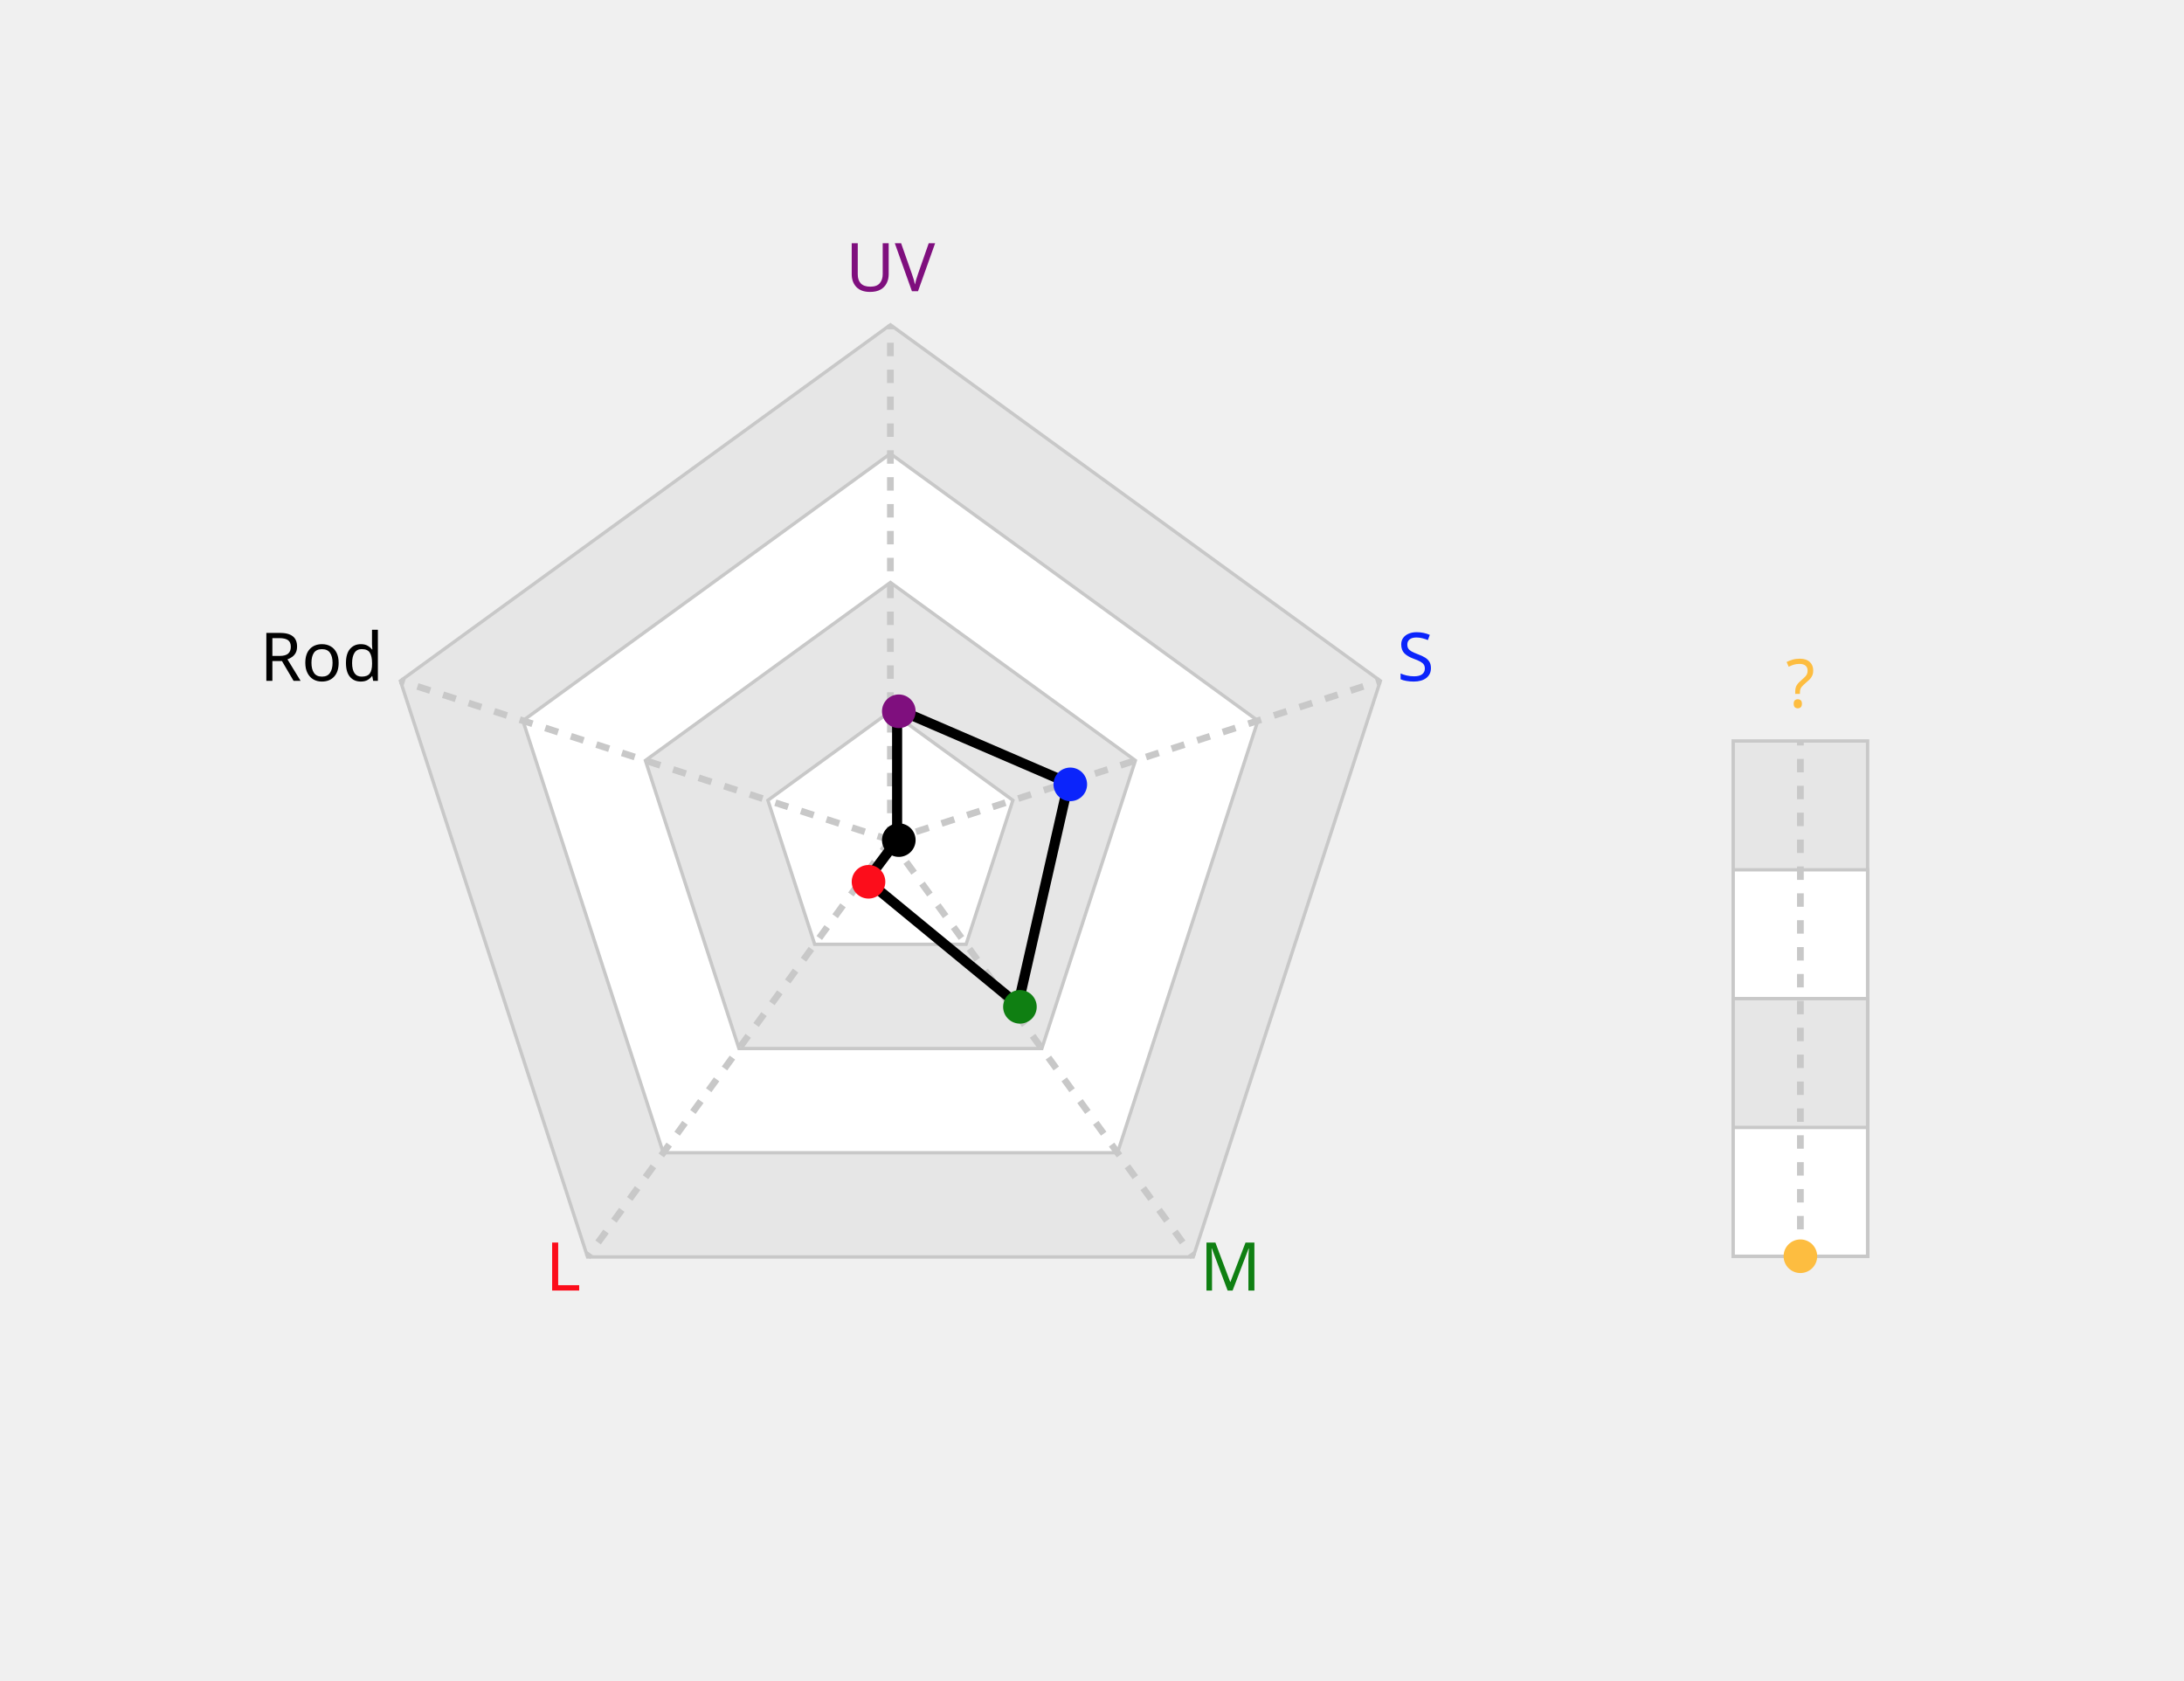
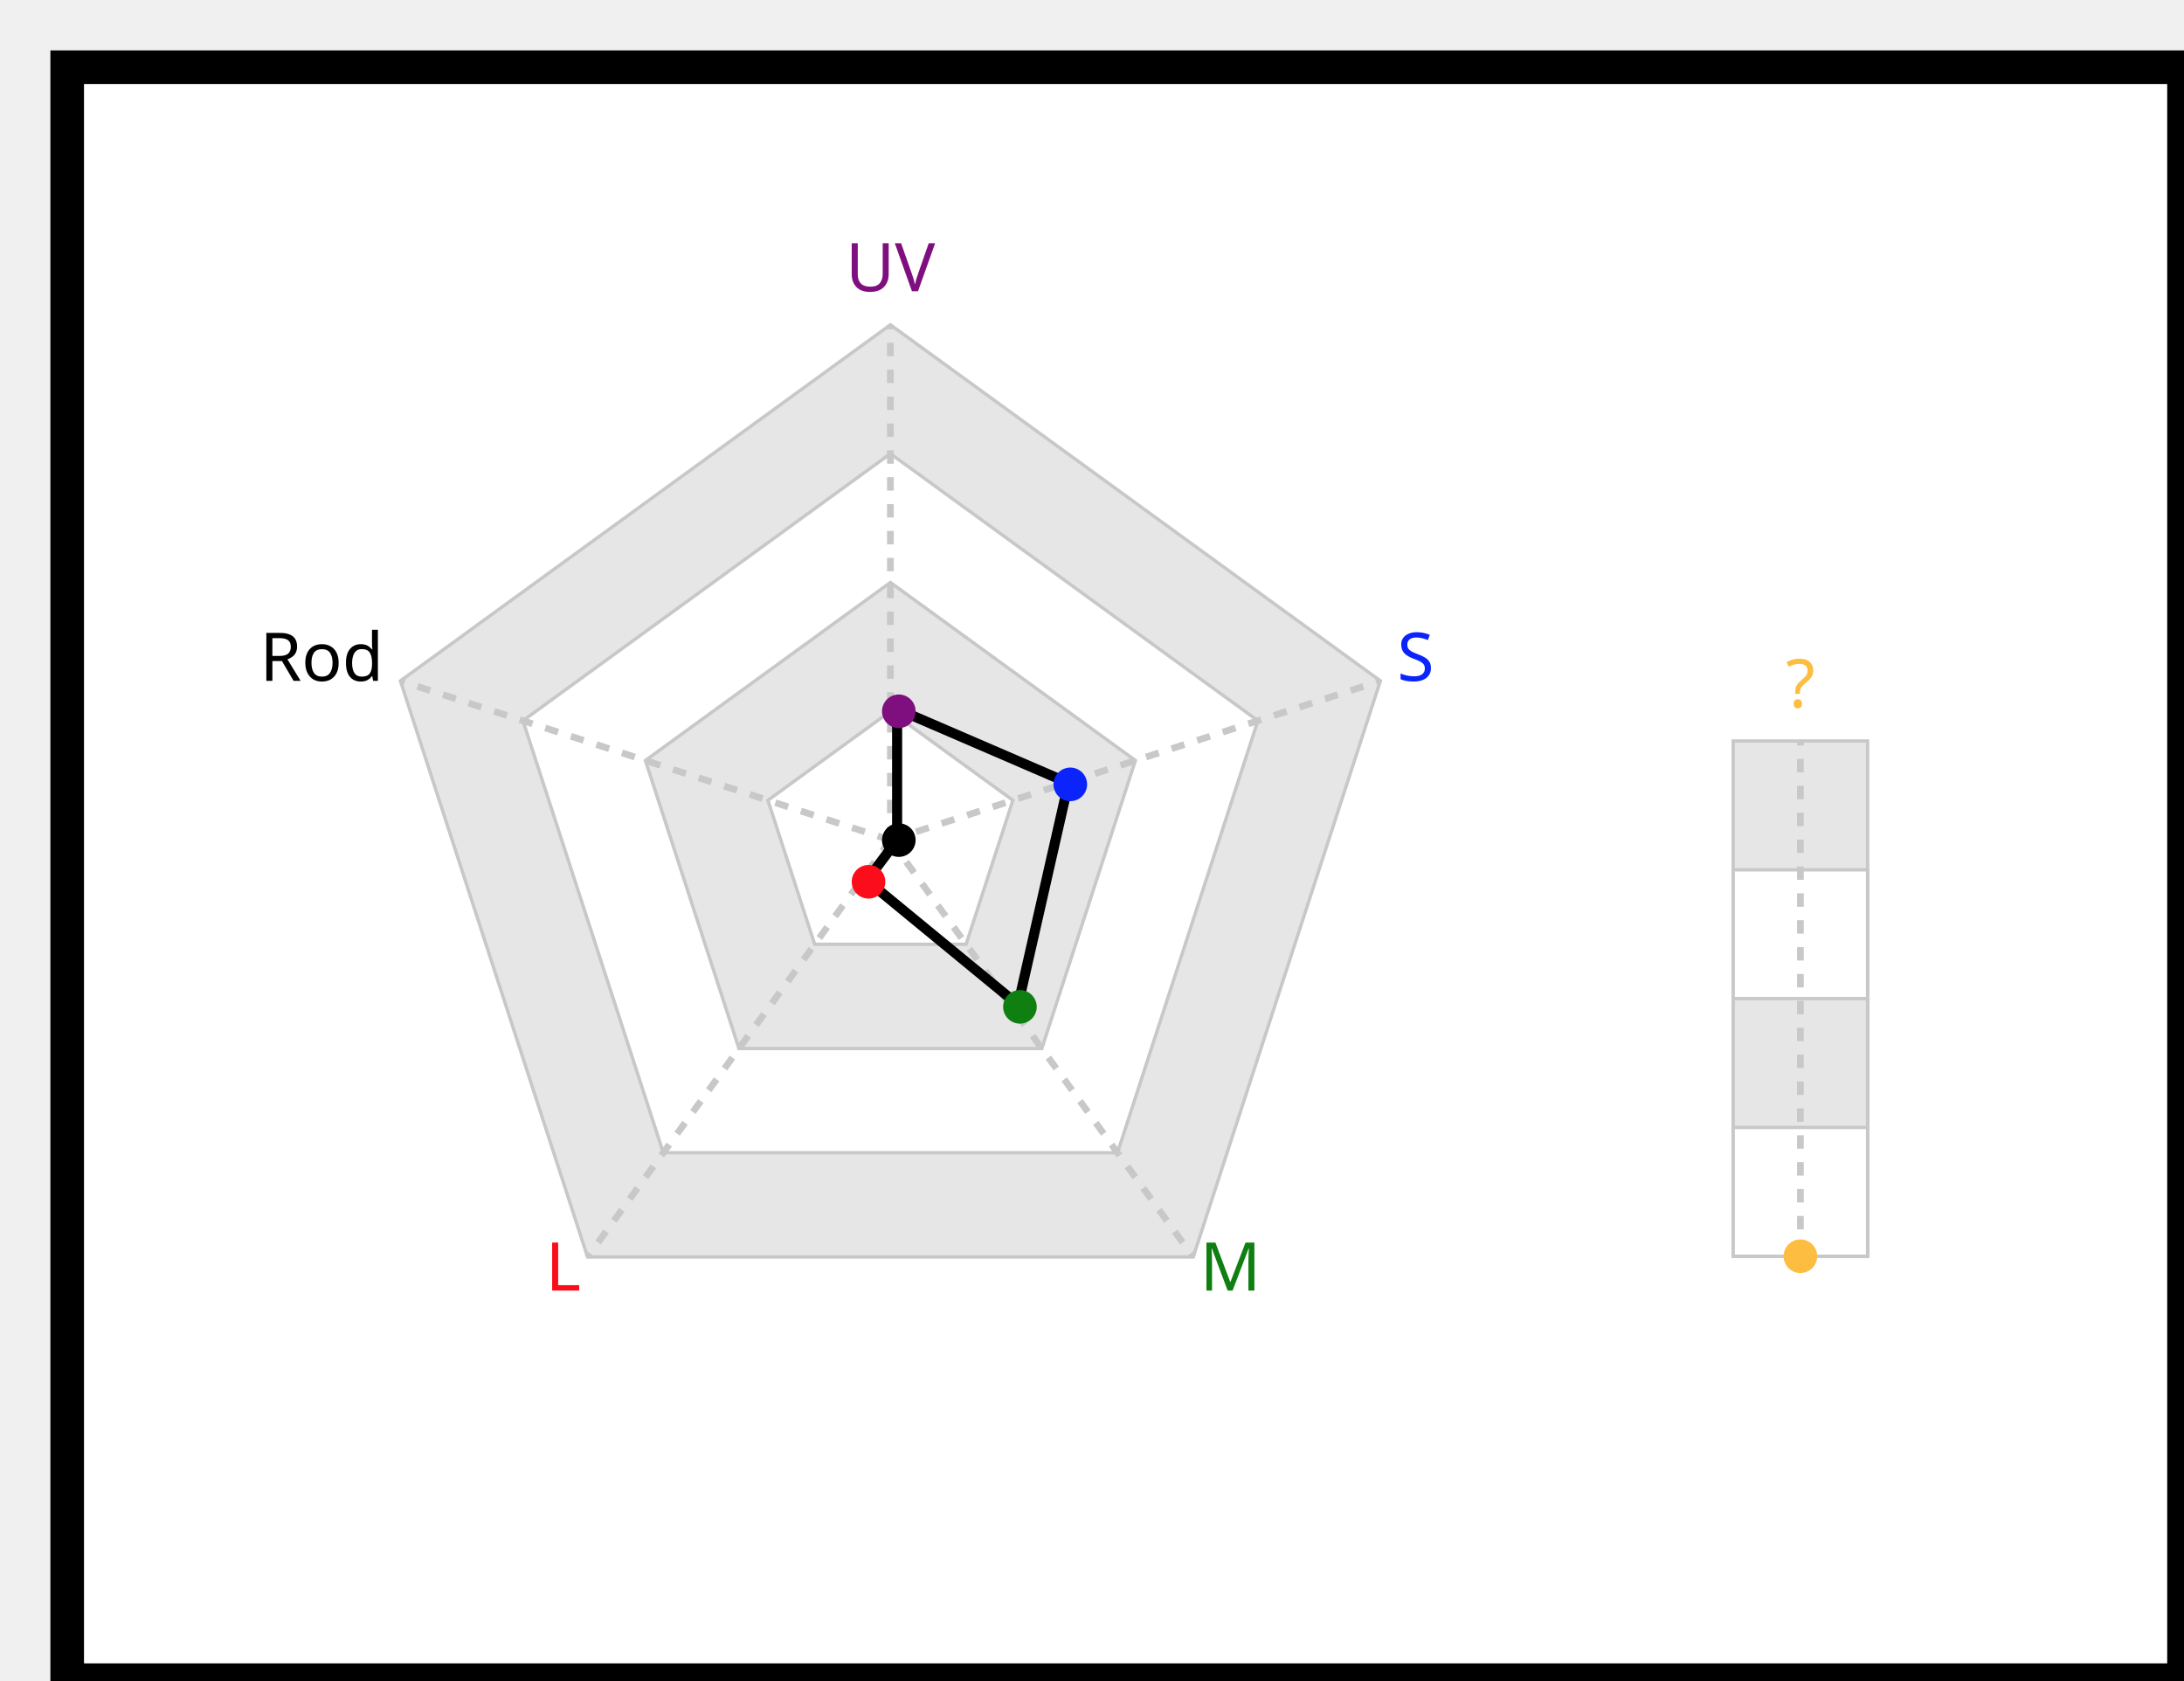
- <svg xmlns="http://www.w3.org/2000/svg" baseProfile="full" height="500" version="1.1" width="650">
+ <svg xmlns="http://www.w3.org/2000/svg" baseProfile="full" height="500" id="eel" version="1.1" width="650">
  <defs />
-   <polygon fill="rgb(230,230,230)" id="axGonMinor" points="265.0,96.667 410.829,202.617 355.127,374.049 174.873,374.049 119.171,202.617" stroke="rgb(200,200,200)" stroke-width="1" />
-   <polygon fill="rgb(255,255,255)" id="axGon" points="265.0,135.0 374.371,214.463 332.595,343.037 197.405,343.037 155.629,214.463" stroke="rgb(200,200,200)" stroke-width="1" />
-   <polygon fill="rgb(230,230,230)" id="axGonMinor" points="265.0,173.333 337.914,226.309 310.064,312.025 219.936,312.025 192.086,226.309" stroke="rgb(200,200,200)" stroke-width="1" />
-   <polygon fill="rgb(255,255,255)" id="axGon" points="265.0,211.667 301.457,238.154 287.532,281.012 242.468,281.012 228.543,238.154" stroke="rgb(200,200,200)" stroke-width="1" />
-   <rect fill="rgb(230,230,230)" height="153.333" id="zaxGonMinor" stroke="rgb(200,200,200)" stroke-width="1" width="40" x="515.833" y="220.506" />
-   <rect fill="rgb(255,255,255)" height="115.0" id="zaxGon" stroke="rgb(200,200,200)" stroke-width="1" width="40" x="515.833" y="258.839" />
-   <rect fill="rgb(230,230,230)" height="76.667" id="zaxGonMinor" stroke="rgb(200,200,200)" stroke-width="1" width="40" x="515.833" y="297.172" />
-   <rect fill="rgb(255,255,255)" height="38.333" id="zaxGon" stroke="rgb(200,200,200)" stroke-width="1" width="40" x="515.833" y="335.506" />
-   <line id="ax" stroke="rgb(200,200,200)" stroke-dasharray="4" stroke-width="2" x1="535.833" x2="535.833" y1="373.839" y2="220.506" />
+   <rect fill="white" height="480" stroke="rgb(0,0,0)" stroke-width="10" width="630" x="20" y="20" />
+   <polygon fill="rgb(230,230,230)" points="265.0,96.667 410.829,202.617 355.127,374.049 174.873,374.049 119.171,202.617" stroke="rgb(200,200,200)" stroke-width="1" />
+   <polygon fill="rgb(255,255,255)" points="265.0,135.0 374.371,214.463 332.595,343.037 197.405,343.037 155.629,214.463" stroke="rgb(200,200,200)" stroke-width="1" />
+   <polygon fill="rgb(230,230,230)" points="265.0,173.333 337.914,226.309 310.064,312.025 219.936,312.025 192.086,226.309" stroke="rgb(200,200,200)" stroke-width="1" />
+   <polygon fill="rgb(255,255,255)" points="265.0,211.667 301.457,238.154 287.532,281.012 242.468,281.012 228.543,238.154" stroke="rgb(200,200,200)" stroke-width="1" />
+   <rect fill="rgb(230,230,230)" height="153.333" stroke="rgb(200,200,200)" stroke-width="1" width="40" x="515.833" y="220.506" />
+   <rect fill="rgb(255,255,255)" height="115.0" stroke="rgb(200,200,200)" stroke-width="1" width="40" x="515.833" y="258.839" />
+   <rect fill="rgb(230,230,230)" height="76.667" stroke="rgb(200,200,200)" stroke-width="1" width="40" x="515.833" y="297.172" />
+   <rect fill="rgb(255,255,255)" height="38.333" stroke="rgb(200,200,200)" stroke-width="1" width="40" x="515.833" y="335.506" />
+   <line stroke="rgb(200,200,200)" stroke-dasharray="4" stroke-width="2" x1="535.833" x2="535.833" y1="373.839" y2="220.506" />
  <text fill="rgb(253,189,64)" font-family="sans-serif" font-size="20" text-anchor="middle" transform="translate(0,-10)" x="535.833" y="220.506">?</text>
-   <line id="ax" stroke="rgb(200,200,200)" stroke-dasharray="4" stroke-width="2" transform="rotate(0.0,265.0,250.0)" x1="265.0" x2="265.0" y1="250.0" y2="96.667" />
+   <line stroke="rgb(200,200,200)" stroke-dasharray="4" stroke-width="2" transform="rotate(0.0,265.0,250.0)" x1="265.0" x2="265.0" y1="250.0" y2="96.667" />
  <text alignment-baseline="middle" fill="rgb(127,15,126)" font-family="sans-serif" font-size="20" text-anchor="middle" transform="translate(0,-10)" x="265.0" y="96.667">UV</text>
-   <line id="ax" stroke="rgb(200,200,200)" stroke-dasharray="4" stroke-width="2" transform="rotate(72.0,265.0,250.0)" x1="265.0" x2="265.0" y1="250.0" y2="96.667" />
-   <text alignment-baseline="middle" fill="rgb(11,36,251)" font-family="sans-serif" font-size="20" text-anchor="start" transform="translate(+5,0)" x="410.829" y="202.617">S</text>
-   <line id="ax" stroke="rgb(200,200,200)" stroke-dasharray="4" stroke-width="2" transform="rotate(144.0,265.0,250.0)" x1="265.0" x2="265.0" y1="250.0" y2="96.667" />
+   <line stroke="rgb(200,200,200)" stroke-dasharray="4" stroke-width="2" transform="rotate(72.0,265.0,250.0)" x1="265.0" x2="265.0" y1="250.0" y2="96.667" />
+   <text alignment-baseline="middle" fill="rgb(11,36,251)" font-family="sans-serif" font-size="20" text-anchor="start" transform="translate(5,0)" x="410.829" y="202.617">S</text>
+   <line stroke="rgb(200,200,200)" stroke-dasharray="4" stroke-width="2" transform="rotate(144.0,265.0,250.0)" x1="265.0" x2="265.0" y1="250.0" y2="96.667" />
  <text alignment-baseline="middle" fill="rgb(15,127,18)" font-family="sans-serif" font-size="20" text-anchor="start" transform="translate(2,10)" x="355.127" y="374.049">M</text>
-   <line id="ax" stroke="rgb(200,200,200)" stroke-dasharray="4" stroke-width="2" transform="rotate(216.0,265.0,250.0)" x1="265.0" x2="265.0" y1="250.0" y2="96.667" />
+   <line stroke="rgb(200,200,200)" stroke-dasharray="4" stroke-width="2" transform="rotate(216.0,265.0,250.0)" x1="265.0" x2="265.0" y1="250.0" y2="96.667" />
  <text alignment-baseline="middle" fill="rgb(252,13,27)" font-family="sans-serif" font-size="20" text-anchor="end" transform="translate(-2,10)" x="174.873" y="374.049">L</text>
-   <line id="ax" stroke="rgb(200,200,200)" stroke-dasharray="4" stroke-width="2" transform="rotate(288.0,265.0,250.0)" x1="265.0" x2="265.0" y1="250.0" y2="96.667" />
+   <line stroke="rgb(200,200,200)" stroke-dasharray="4" stroke-width="2" transform="rotate(288.0,265.0,250.0)" x1="265.0" x2="265.0" y1="250.0" y2="96.667" />
  <text alignment-baseline="middle" fill="rgb(0,0,0)" font-family="sans-serif" font-size="20" text-anchor="end" transform="translate(-5,0)" x="119.171" y="202.617">Rod</text>
-   <path d="M267,211 L318,233 L303,299 L258,262 L267,250 Z" fill="none" id="cellGon" stroke="rgb(0,0,0)" stroke-linecap="round" stroke-opacity="1" stroke-width="3" />
-   <circle cx="267.5" cy="211.667" fill="rgb(127,15,126)" id="uDat" r="5" stroke="none" stroke-width="4" transform="rotate(0.0,267.5,250.0)" />
-   <circle cx="267.5" cy="196.333" fill="rgb(11,36,251)" id="sDat" r="5" stroke="none" stroke-width="4" transform="rotate(72.0,267.5,250.0)" />
-   <circle cx="267.5" cy="188.667" fill="rgb(15,127,18)" id="mDat" r="5" stroke="none" stroke-width="4" transform="rotate(144.0,267.5,250.0)" />
-   <circle cx="267.5" cy="234.667" fill="rgb(252,13,27)" id="lDat" r="5" stroke="none" stroke-width="4" transform="rotate(216.0,267.5,250.0)" />
-   <circle cx="267.5" cy="250.0" fill="rgb(0,0,0)" id="rDat" r="5" stroke="none" stroke-width="4" transform="rotate(288.0,267.5,250.0)" />
-   <circle cx="535.833" cy="373.839" fill="rgb(253,189,64)" id="zDat" r="5" stroke="none" stroke-width="4" transform="rotate(0,535.8333,250.0)" />
+   <path d="M267,211 L318,233 L303,299 L258,262 L267,250 Z" fill="none" stroke="rgb(0,0,0)" stroke-linecap="round" stroke-opacity="1" stroke-width="3" />
+   <circle cx="267.5" cy="211.667" fill="rgb(127,15,126)" r="5" stroke="none" stroke-width="4" transform="rotate(0.0,267.5,250.0)" />
+   <circle cx="267.5" cy="196.333" fill="rgb(11,36,251)" r="5" stroke="none" stroke-width="4" transform="rotate(72.0,267.5,250.0)" />
+   <circle cx="267.5" cy="188.667" fill="rgb(15,127,18)" r="5" stroke="none" stroke-width="4" transform="rotate(144.0,267.5,250.0)" />
+   <circle cx="267.5" cy="234.667" fill="rgb(252,13,27)" r="5" stroke="none" stroke-width="4" transform="rotate(216.0,267.5,250.0)" />
+   <circle cx="267.5" cy="250.0" fill="rgb(0,0,0)" r="5" stroke="none" stroke-width="4" transform="rotate(288.0,267.5,250.0)" />
+   <circle cx="535.833" cy="373.839" fill="rgb(253,189,64)" r="5" stroke="none" stroke-width="4" transform="rotate(0,535.8333,250.0)" />
</svg>
